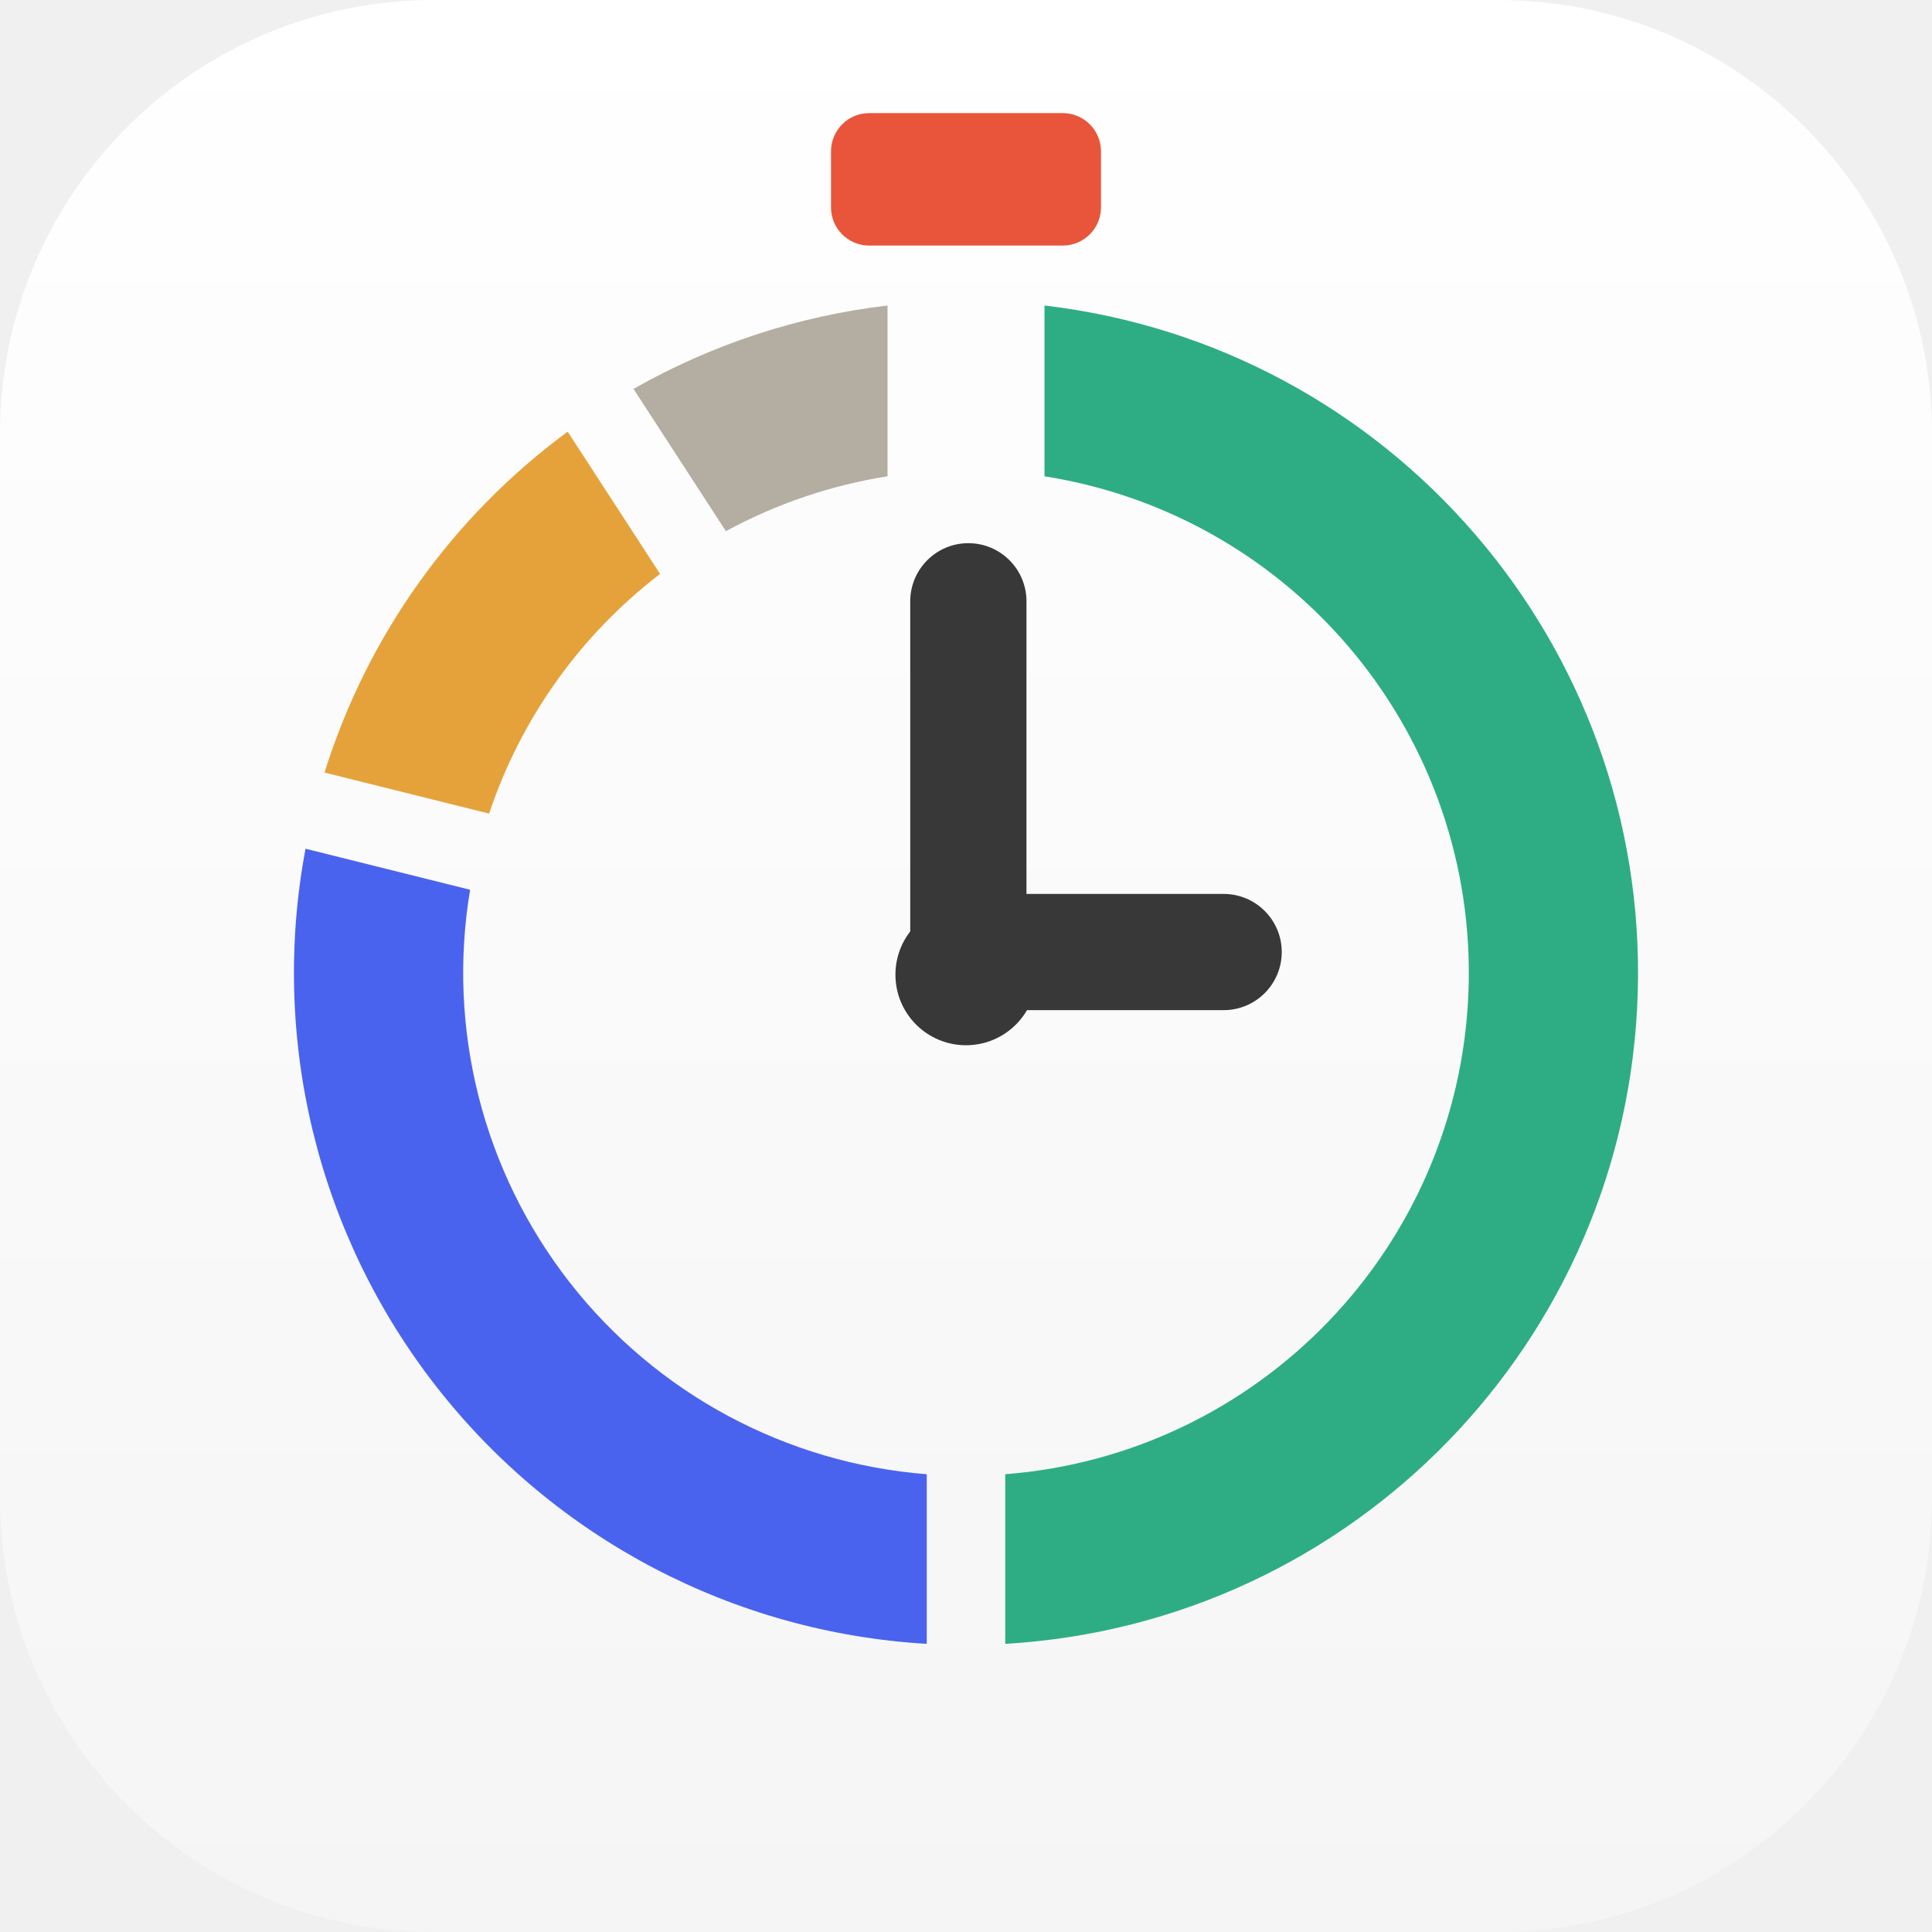
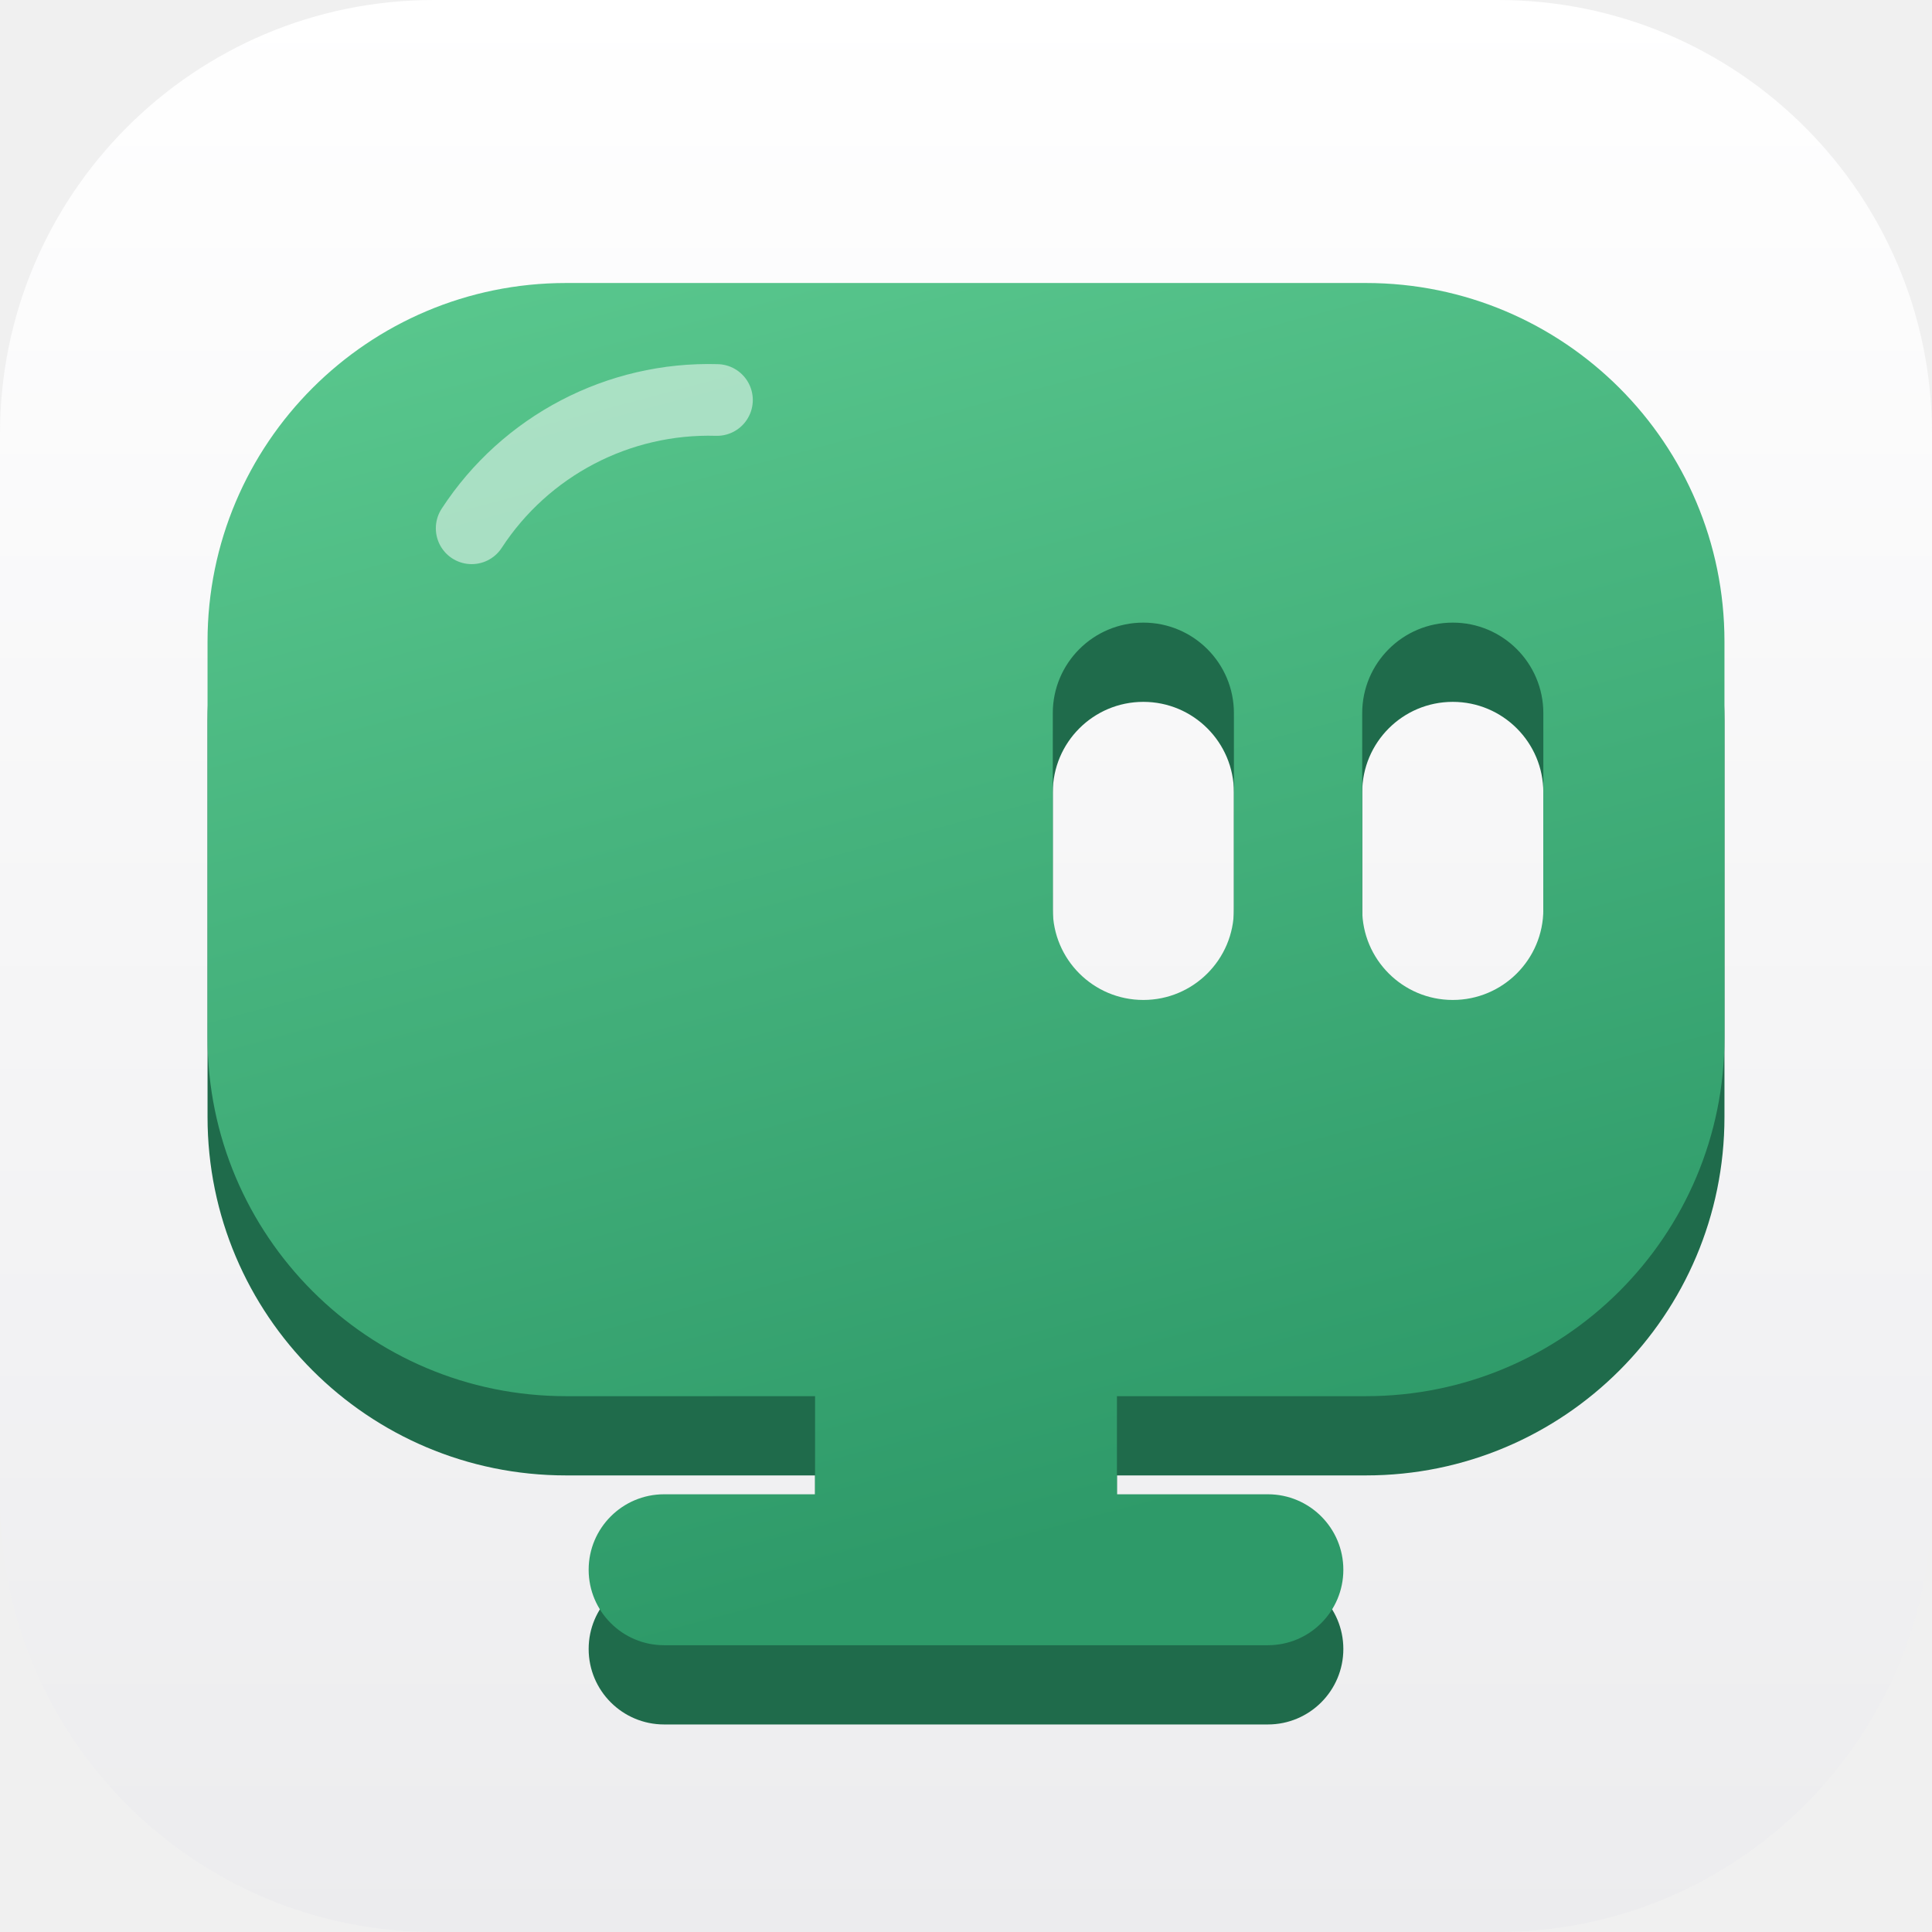
<svg xmlns="http://www.w3.org/2000/svg" viewBox="0 0 1024 1024" role="img" aria-label="LarpLess">
  <style>
    .tile-top { stop-color: #ffffff; }
-     .tile-bottom { stop-color: #f5f5f6; }
-     .ink { fill: #383838; }
+     .tile-bottom { stop-color: #ececee; }
    @media (prefers-color-scheme: dark) {
      .tile-top { stop-color: #3a3a3c; }
      .tile-bottom { stop-color: #1c1c1e; }
-       .ink { fill: #ececec; }
    }
  </style>
  <defs>
    <linearGradient id="tile" x1="0" y1="0" x2="0" y2="1">
      <stop offset="0" class="tile-top" />
      <stop offset="1" class="tile-bottom" />
    </linearGradient>
+     <linearGradient id="body-fill" x1="0" y1="0" x2="0.3" y2="1">
+       <stop offset="0" stop-color="#5BC98F" />
+       <stop offset="1" stop-color="#2E9A69" />
+     </linearGradient>
+     <path id="shape" d="M300,170 H724 A190,190 0 0 1 914,360 V570 A190,190 0 0 1 724,760 H300 A190,190 0 0 1 110,570 V360 A190,190 0 0 1 300,170 Z M432,700 H592 V850 H432 Z M352,812 H672 A40,40 0 0 1 712,852 A40,40 0 0 1 672,892 H352 A40,40 0 0 1 312,852 A40,40 0 0 1 352,812 Z M606,350 A48,48 0 0 0 558,398 V502 A48,48 0 0 0 606,550 A48,48 0 0 0 654,502 V398 A48,48 0 0 0 606,350 Z M770,350 A48,48 0 0 0 722,398 V502 A48,48 0 0 0 770,550 A48,48 0 0 0 818,502 V398 A48,48 0 0 0 770,350 Z" />
  </defs>
  <rect width="1024" height="1024" rx="230" fill="url(#tile)" />
-   <g transform="translate(512 455.885) scale(1.3) translate(-512 -512)">
-     <path d="M 544 285.875 A 274 274 0 0 1 528 831.532 L 528 762.375 A 205 205 0 0 0 544 355.513 Z" fill="#2EAD85" />
-     <path d="M 496 831.532 A 274 274 0 0 1 242.722 507.351 L 309.825 524.082 A 205 205 0 0 0 496 762.375 Z" fill="#4A63EE" />
-     <path d="M 250.463 476.302 A 274 274 0 0 1 349.605 337.311 L 387.271 395.311 A 205 205 0 0 0 317.567 493.033 Z" fill="#E5A23B" />
-     <path d="M 376.442 319.882 A 274 274 0 0 1 480 285.875 L 480 355.513 A 205 205 0 0 0 414.108 377.883 Z" fill="#B3AEA1" />
+   <g transform="translate(0 -20)">
+     <use href="#shape" transform="translate(0 42)" fill="#1F6B4B" />
+     <use href="#shape" fill="url(#body-fill)" />
+     <path d="M250,300 A150,150 0 0 1 380,232" fill="none" stroke="#FFFFFF" stroke-opacity="0.5" stroke-width="38" stroke-linecap="round" />
  </g>
-   <rect transform="translate(512 496) scale(1.35) translate(-512 -512)" x="459" y="189" width="106" height="52" rx="15" fill="#E8553A" />
-   <path class="ink" transform="translate(513.25 454) scale(1.1) translate(-512 -512)" d="M 484 389 A 28 28 0 0 1 540 389 L 540 530 L 635 530 A 28 28 0 0 1 635 586 L 512 586 A 28 28 0 0 1 484 558 Z" />
-   <circle class="ink" transform="translate(512 466) scale(1.1) translate(-512 -512)" cx="512" cy="558" r="34" />
</svg>
